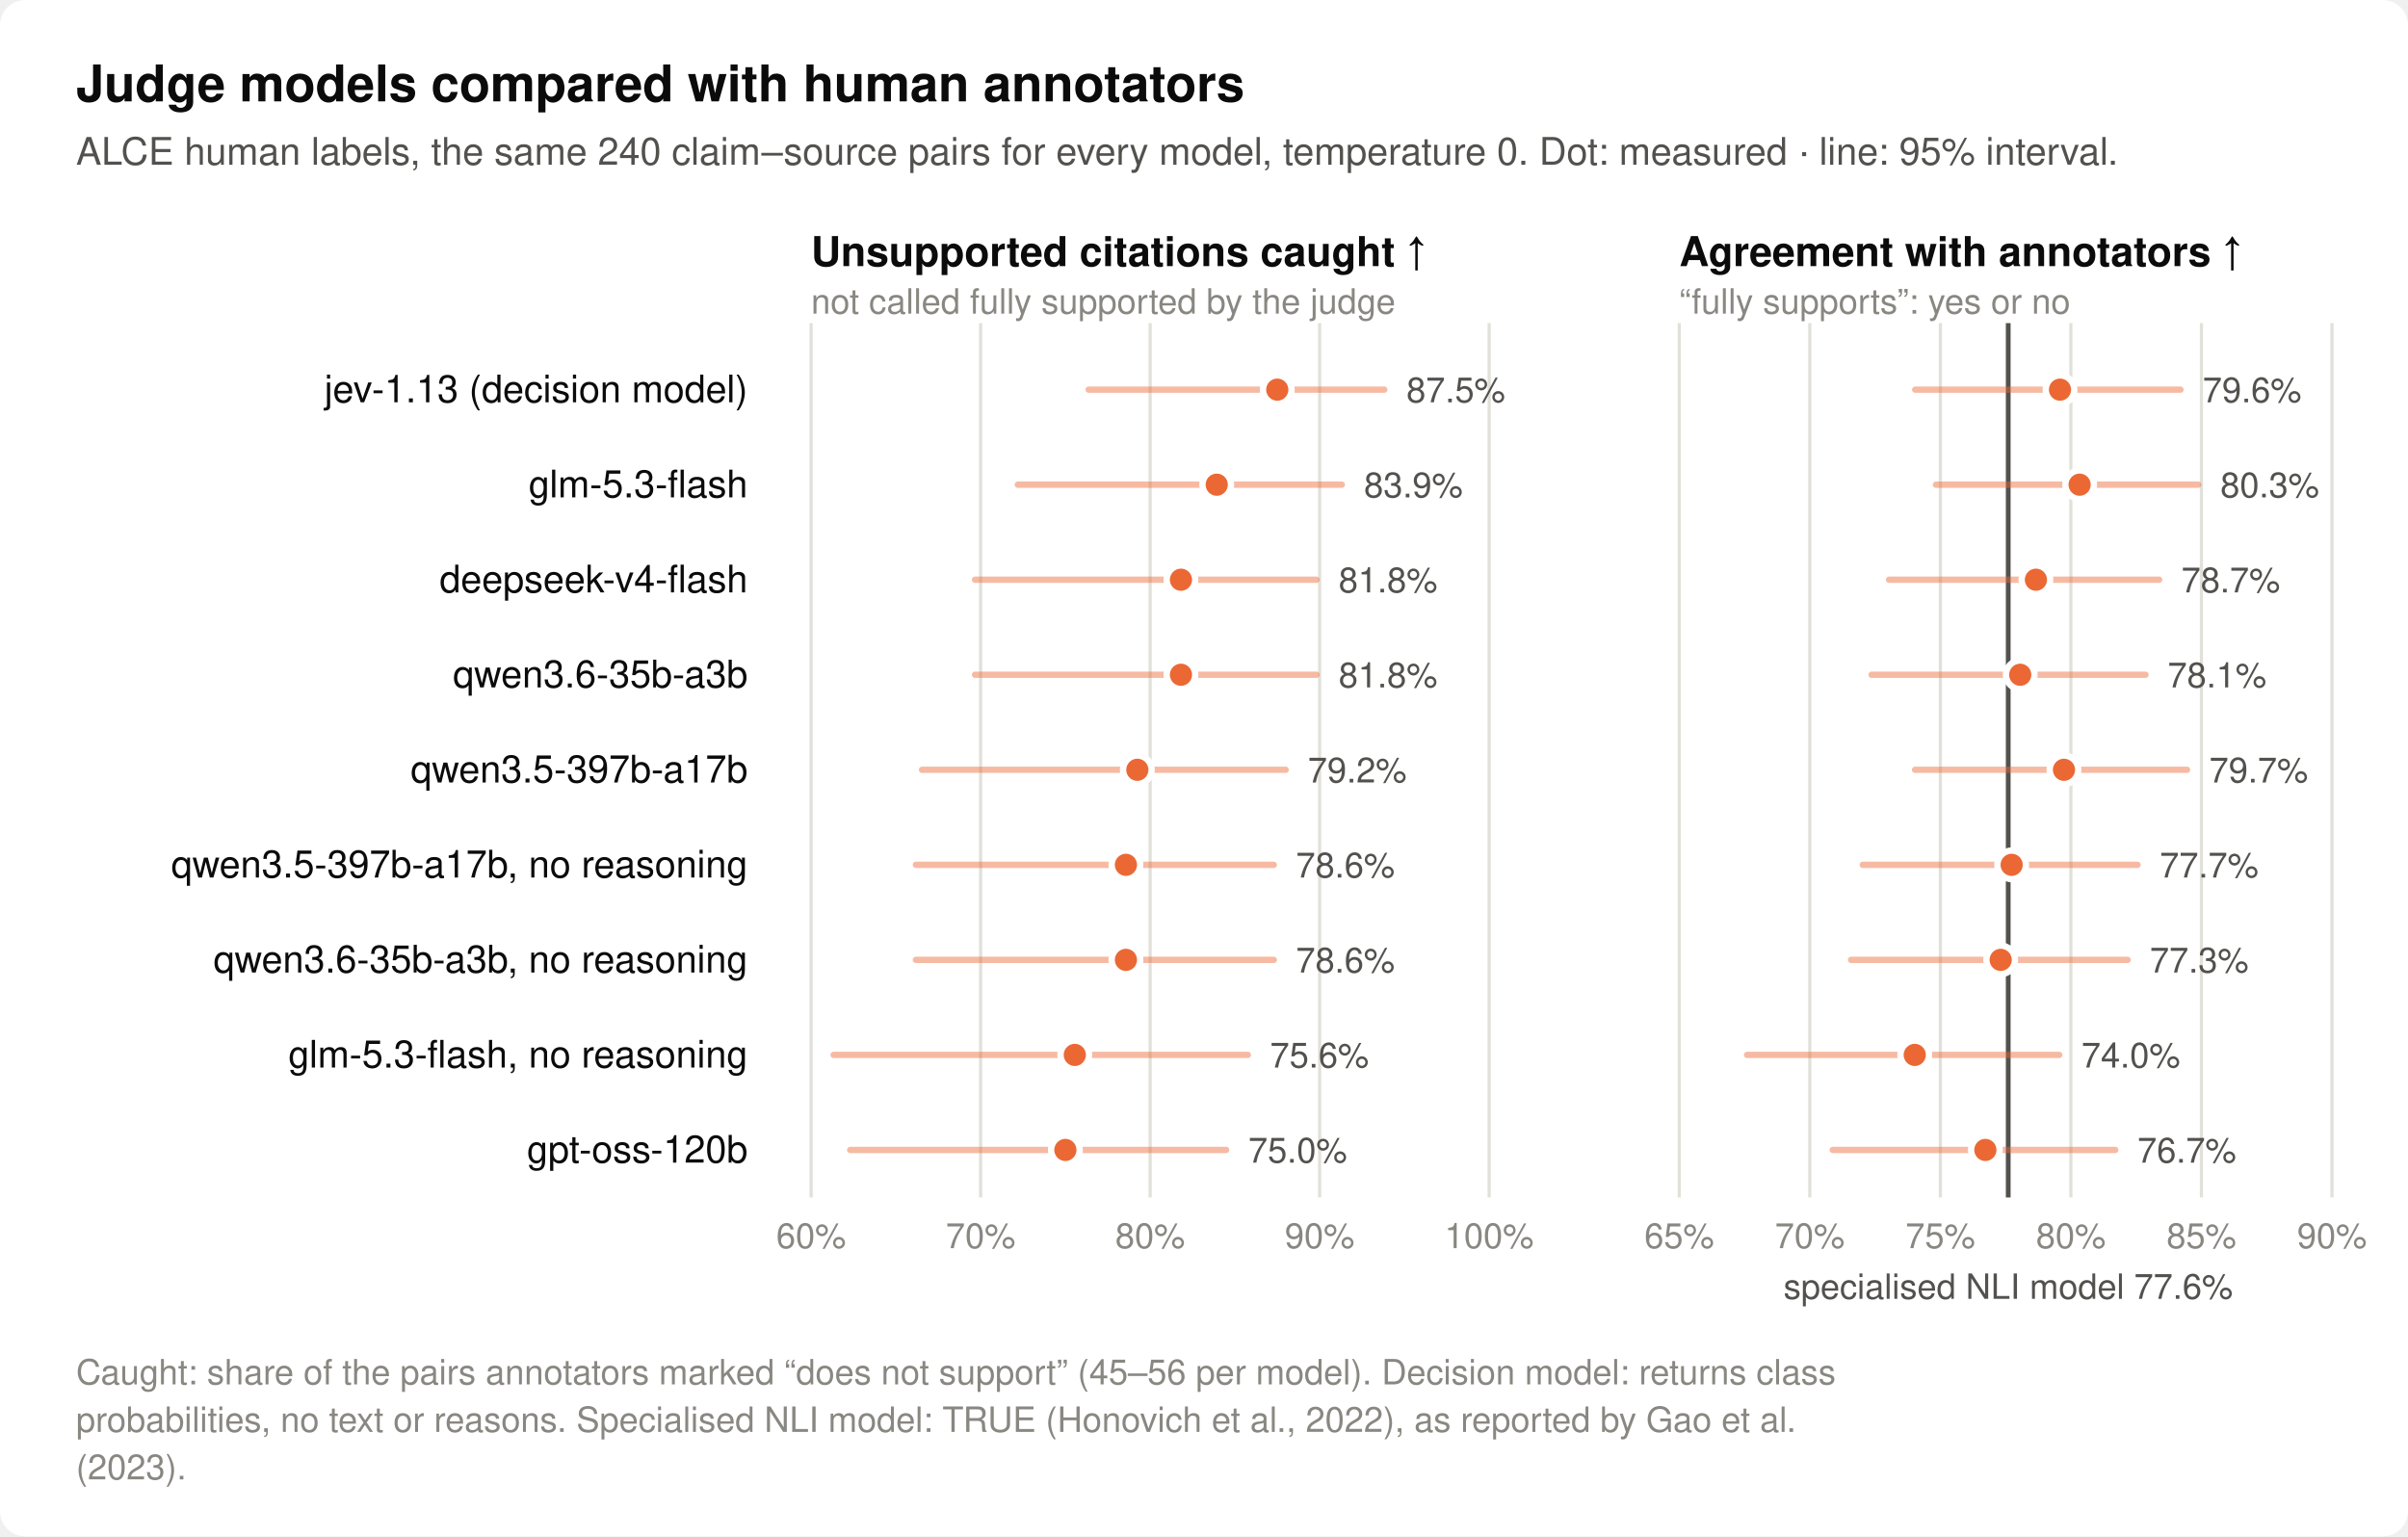
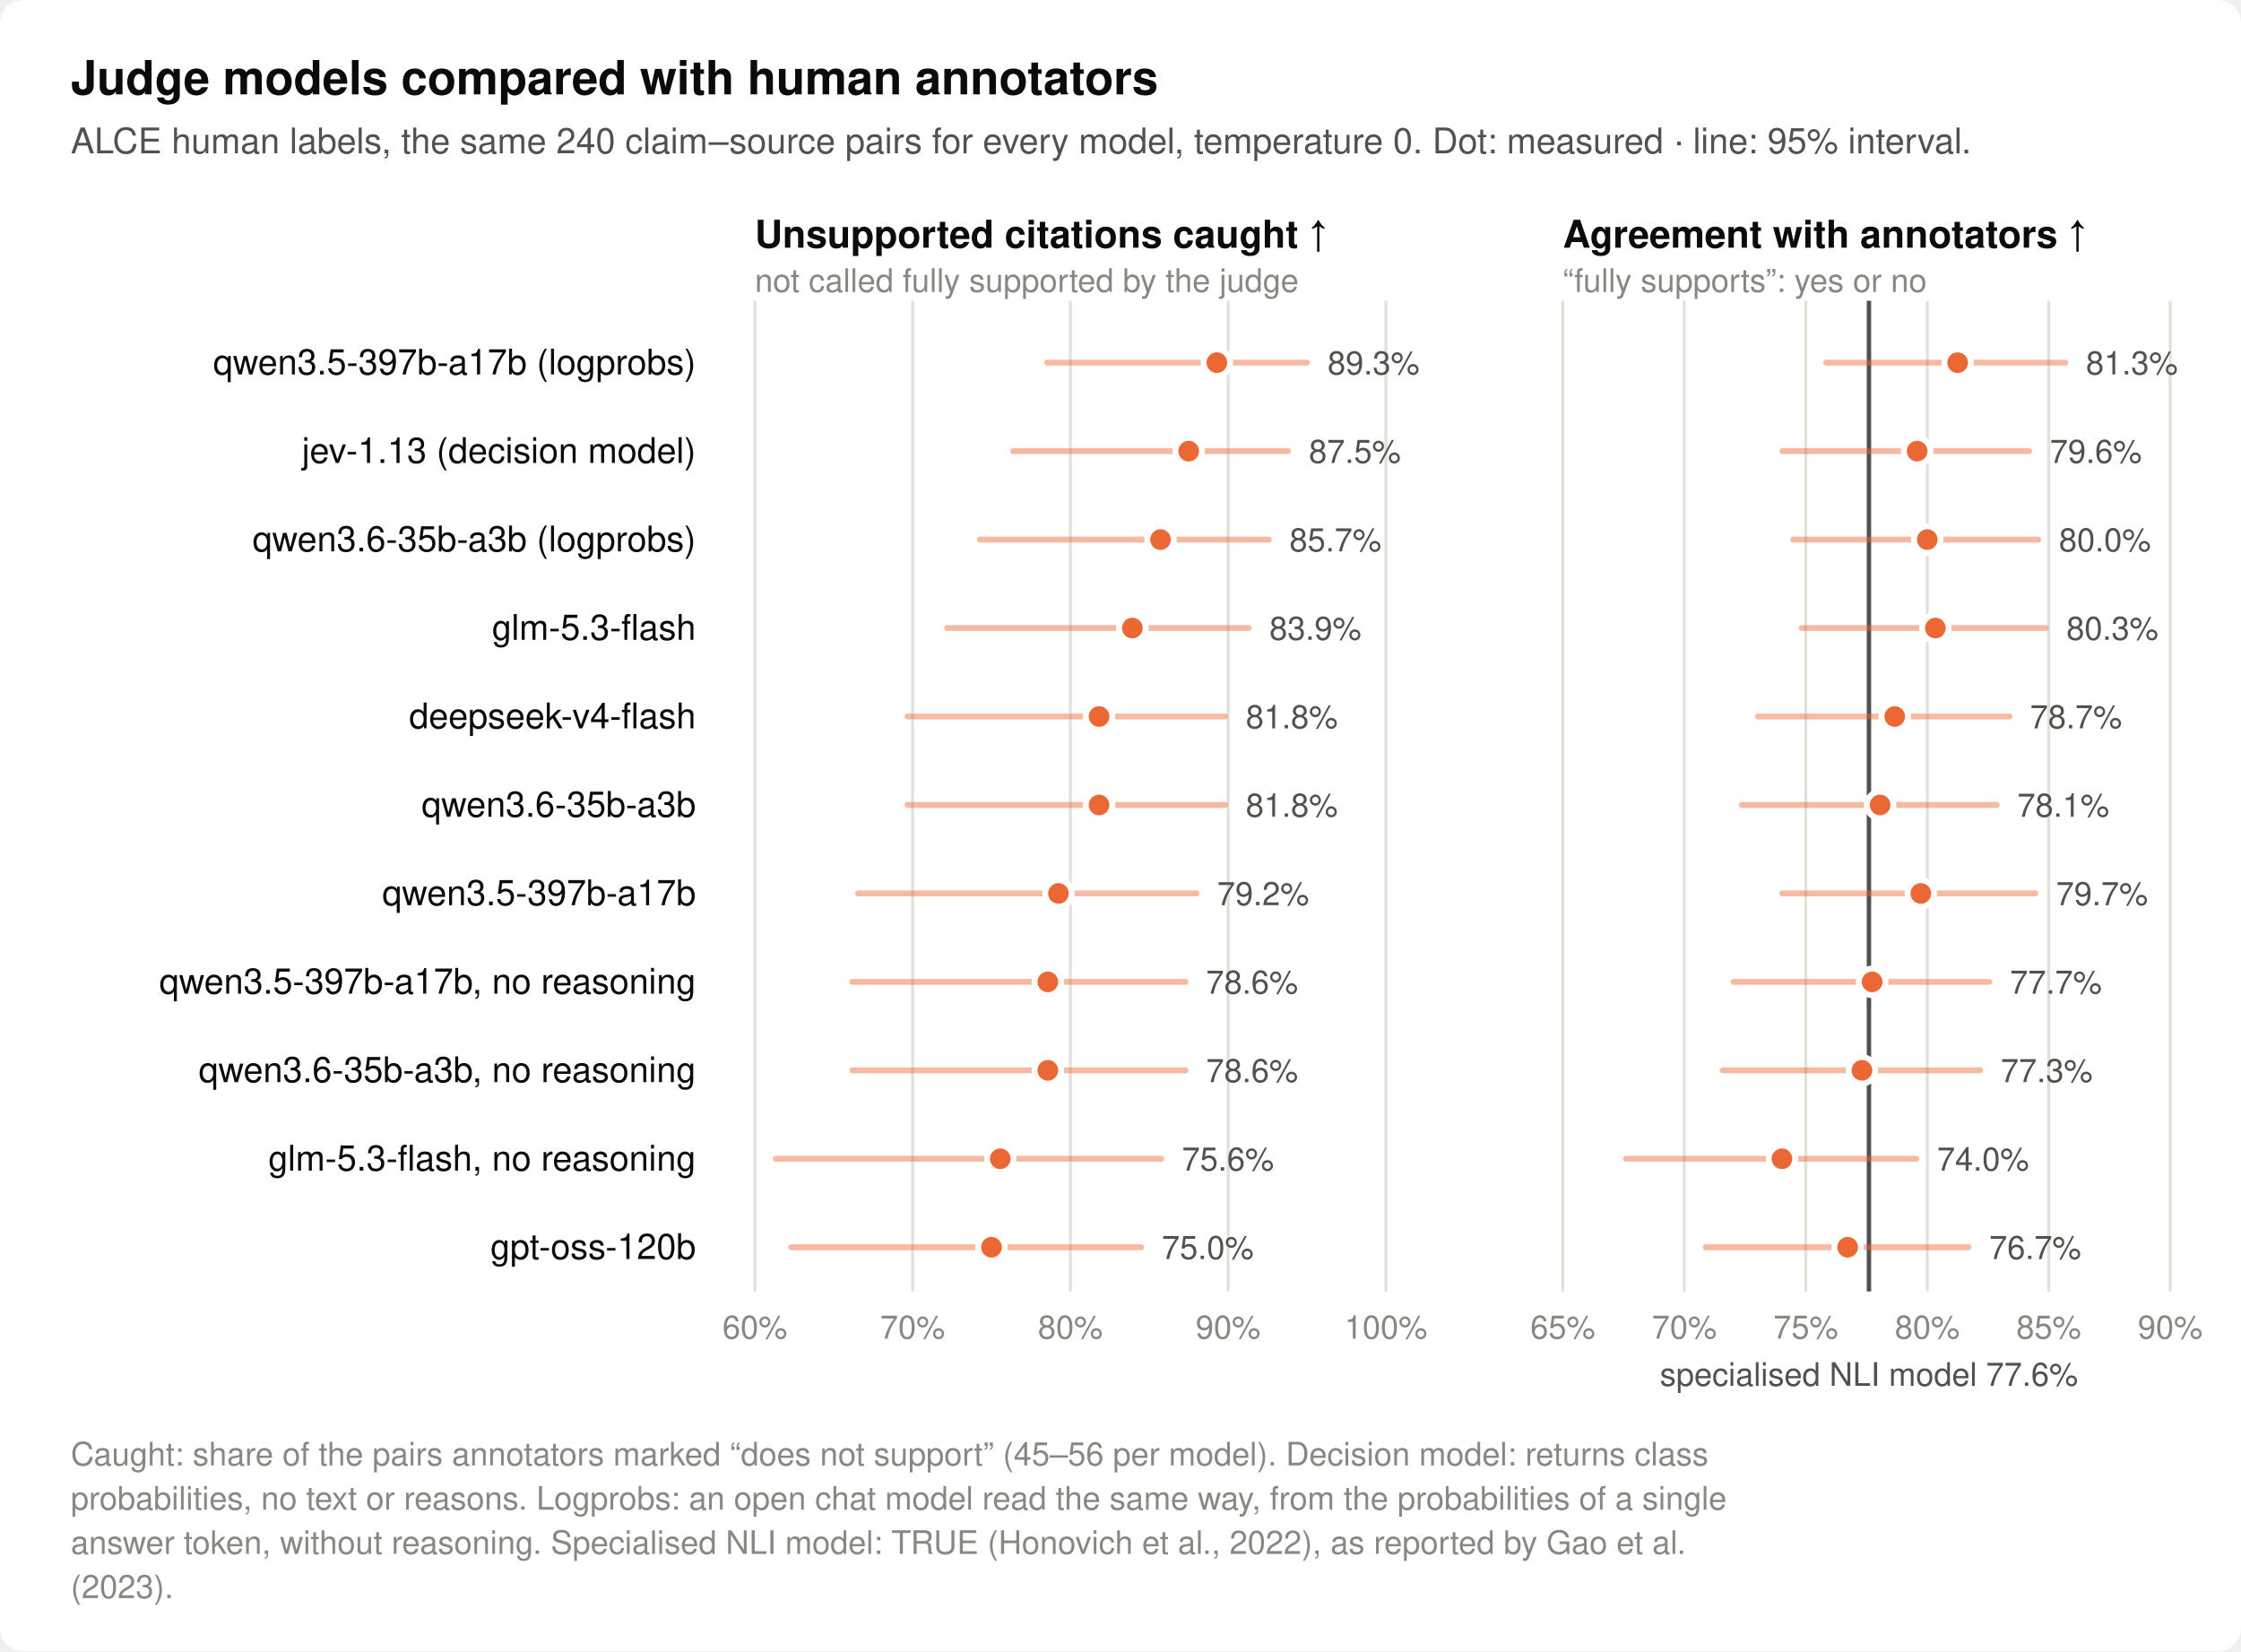
- <svg xmlns="http://www.w3.org/2000/svg" width="760" height="485" viewBox="0 0 760 485" role="img" aria-label="Judge models compared against human annotators" font-family="system-ui, -apple-system, &quot;Segoe UI&quot;, Helvetica, Arial, sans-serif">
-   <rect width="760" height="485" rx="8" fill="#ffffff" />
+ <svg xmlns="http://www.w3.org/2000/svg" width="760" height="560" viewBox="0 0 760 560" role="img" aria-label="Judge models compared against human annotators" font-family="system-ui, -apple-system, &quot;Segoe UI&quot;, Helvetica, Arial, sans-serif">
+   <rect width="760" height="560" rx="8" fill="#ffffff" />
  <text x="24" y="32" font-size="16" font-weight="600" fill="#0b0b0b" text-anchor="start">Judge models compared with human annotators</text>
  <text x="24" y="52" font-size="12" font-weight="400" fill="#52514e" text-anchor="start">ALCE human labels, the same 240 claim–source pairs for every model, temperature 0. Dot: measured · line: 95% interval.</text>
  <text x="256" y="84" font-size="13" font-weight="600" fill="#0b0b0b" text-anchor="start">Unsupported citations caught ↑</text>
  <text x="256" y="99" font-size="11" font-weight="400" fill="#898781" text-anchor="start">not called fully supported by the judge</text>
  <text x="530" y="84" font-size="13" font-weight="600" fill="#0b0b0b" text-anchor="start">Agreement with annotators ↑</text>
  <text x="530" y="99" font-size="11" font-weight="400" fill="#898781" text-anchor="start">“fully supports”: yes or no</text>
-   <line x1="256" y1="102" x2="256" y2="378" stroke="#e1e0d9" stroke-width="1" />
-   <text x="256" y="394" font-size="11" font-weight="400" fill="#898781" text-anchor="middle" font-variant-numeric="tabular-nums">60%</text>
-   <line x1="309.5" y1="102" x2="309.5" y2="378" stroke="#e1e0d9" stroke-width="1" />
-   <text x="309.5" y="394" font-size="11" font-weight="400" fill="#898781" text-anchor="middle" font-variant-numeric="tabular-nums">70%</text>
-   <line x1="363" y1="102" x2="363" y2="378" stroke="#e1e0d9" stroke-width="1" />
-   <text x="363" y="394" font-size="11" font-weight="400" fill="#898781" text-anchor="middle" font-variant-numeric="tabular-nums">80%</text>
-   <line x1="416.5" y1="102" x2="416.5" y2="378" stroke="#e1e0d9" stroke-width="1" />
-   <text x="416.5" y="394" font-size="11" font-weight="400" fill="#898781" text-anchor="middle" font-variant-numeric="tabular-nums">90%</text>
-   <line x1="470" y1="102" x2="470" y2="378" stroke="#e1e0d9" stroke-width="1" />
-   <text x="470" y="394" font-size="11" font-weight="400" fill="#898781" text-anchor="middle" font-variant-numeric="tabular-nums">100%</text>
-   <line x1="530" y1="102" x2="530" y2="378" stroke="#e1e0d9" stroke-width="1" />
-   <text x="530" y="394" font-size="11" font-weight="400" fill="#898781" text-anchor="middle" font-variant-numeric="tabular-nums">65%</text>
-   <line x1="571.2" y1="102" x2="571.2" y2="378" stroke="#e1e0d9" stroke-width="1" />
-   <text x="571.2" y="394" font-size="11" font-weight="400" fill="#898781" text-anchor="middle" font-variant-numeric="tabular-nums">70%</text>
-   <line x1="612.4" y1="102" x2="612.4" y2="378" stroke="#e1e0d9" stroke-width="1" />
-   <text x="612.4" y="394" font-size="11" font-weight="400" fill="#898781" text-anchor="middle" font-variant-numeric="tabular-nums">75%</text>
-   <line x1="653.6" y1="102" x2="653.6" y2="378" stroke="#e1e0d9" stroke-width="1" />
-   <text x="653.6" y="394" font-size="11" font-weight="400" fill="#898781" text-anchor="middle" font-variant-numeric="tabular-nums">80%</text>
-   <line x1="694.8" y1="102" x2="694.8" y2="378" stroke="#e1e0d9" stroke-width="1" />
-   <text x="694.8" y="394" font-size="11" font-weight="400" fill="#898781" text-anchor="middle" font-variant-numeric="tabular-nums">85%</text>
-   <line x1="736" y1="102" x2="736" y2="378" stroke="#e1e0d9" stroke-width="1" />
-   <text x="736" y="394" font-size="11" font-weight="400" fill="#898781" text-anchor="middle" font-variant-numeric="tabular-nums">90%</text>
-   <line x1="633.824" y1="102" x2="633.824" y2="378" stroke="#52514e" stroke-width="1.5" />
-   <text x="633.824" y="410" font-size="11" font-weight="400" fill="#52514e" text-anchor="middle">specialised NLI model 77.6%</text>
-   <text x="236" y="127" font-size="12" font-weight="400" fill="#0b0b0b" text-anchor="end">jev-1.13 (decision model)</text>
-   <line x1="343.602" y1="123" x2="436.889" y2="123" stroke="#eb6834" stroke-opacity="0.45" stroke-width="2" stroke-linecap="round" />
-   <circle cx="403.125" cy="123" r="4.5" fill="#eb6834" stroke="#ffffff" stroke-width="2" />
-   <text x="443.889" y="127" font-size="11" font-weight="400" fill="#52514e" text-anchor="start" font-variant-numeric="tabular-nums">87.5%</text>
-   <line x1="604.46" y1="123" x2="688.193" y2="123" stroke="#eb6834" stroke-opacity="0.45" stroke-width="2" stroke-linecap="round" />
-   <circle cx="650.167" cy="123" r="4.5" fill="#eb6834" stroke="#ffffff" stroke-width="2" />
-   <text x="695.193" y="127" font-size="11" font-weight="400" fill="#52514e" text-anchor="start" font-variant-numeric="tabular-nums">79.6%</text>
-   <text x="236" y="157" font-size="12" font-weight="400" fill="#0b0b0b" text-anchor="end">glm-5.3-flash</text>
-   <line x1="321.235" y1="153" x2="423.495" y2="153" stroke="#eb6834" stroke-opacity="0.45" stroke-width="2" stroke-linecap="round" />
-   <circle cx="384.018" cy="153" r="4.5" fill="#eb6834" stroke="#ffffff" stroke-width="2" />
-   <text x="430.495" y="157" font-size="11" font-weight="400" fill="#52514e" text-anchor="start" font-variant-numeric="tabular-nums">83.9%</text>
-   <line x1="611.022" y1="153" x2="693.786" y2="153" stroke="#eb6834" stroke-opacity="0.45" stroke-width="2" stroke-linecap="round" />
-   <circle cx="656.358" cy="153" r="4.5" fill="#eb6834" stroke="#ffffff" stroke-width="2" />
-   <text x="700.786" y="157" font-size="11" font-weight="400" fill="#52514e" text-anchor="start" font-variant-numeric="tabular-nums">80.3%</text>
-   <text x="236" y="187" font-size="12" font-weight="400" fill="#0b0b0b" text-anchor="end">deepseek-v4-flash</text>
-   <line x1="307.731" y1="183" x2="415.497" y2="183" stroke="#eb6834" stroke-opacity="0.45" stroke-width="2" stroke-linecap="round" />
-   <circle cx="372.727" cy="183" r="4.5" fill="#eb6834" stroke="#ffffff" stroke-width="2" />
-   <text x="422.497" y="187" font-size="11" font-weight="400" fill="#52514e" text-anchor="start" font-variant-numeric="tabular-nums">81.8%</text>
-   <line x1="596.207" y1="183" x2="681.456" y2="183" stroke="#eb6834" stroke-opacity="0.45" stroke-width="2" stroke-linecap="round" />
-   <circle cx="642.567" cy="183" r="4.5" fill="#eb6834" stroke="#ffffff" stroke-width="2" />
-   <text x="688.456" y="187" font-size="11" font-weight="400" fill="#52514e" text-anchor="start" font-variant-numeric="tabular-nums">78.7%</text>
-   <text x="236" y="217" font-size="12" font-weight="400" fill="#0b0b0b" text-anchor="end">qwen3.6-35b-a3b</text>
-   <line x1="307.731" y1="213" x2="415.497" y2="213" stroke="#eb6834" stroke-opacity="0.45" stroke-width="2" stroke-linecap="round" />
-   <circle cx="372.727" cy="213" r="4.5" fill="#eb6834" stroke="#ffffff" stroke-width="2" />
-   <text x="422.497" y="217" font-size="11" font-weight="400" fill="#52514e" text-anchor="start" font-variant-numeric="tabular-nums">81.8%</text>
-   <line x1="590.693" y1="213" x2="677.145" y2="213" stroke="#eb6834" stroke-opacity="0.45" stroke-width="2" stroke-linecap="round" />
-   <circle cx="637.607" cy="213" r="4.5" fill="#eb6834" stroke="#ffffff" stroke-width="2" />
-   <text x="684.145" y="217" font-size="11" font-weight="400" fill="#52514e" text-anchor="start" font-variant-numeric="tabular-nums">78.1%</text>
-   <text x="236" y="247" font-size="12" font-weight="400" fill="#0b0b0b" text-anchor="end">qwen3.5-397b-a17b</text>
-   <line x1="291" y1="243" x2="405.776" y2="243" stroke="#eb6834" stroke-opacity="0.45" stroke-width="2" stroke-linecap="round" />
-   <circle cx="358.962" cy="243" r="4.5" fill="#eb6834" stroke="#ffffff" stroke-width="2" />
-   <text x="412.776" y="247" font-size="11" font-weight="400" fill="#52514e" text-anchor="start" font-variant-numeric="tabular-nums">79.2%</text>
-   <line x1="604.422" y1="243" x2="690.267" y2="243" stroke="#eb6834" stroke-opacity="0.45" stroke-width="2" stroke-linecap="round" />
-   <circle cx="651.422" cy="243" r="4.5" fill="#eb6834" stroke="#ffffff" stroke-width="2" />
-   <text x="697.267" y="247" font-size="11" font-weight="400" fill="#52514e" text-anchor="start" font-variant-numeric="tabular-nums">79.7%</text>
-   <text x="236" y="277" font-size="12" font-weight="400" fill="#0b0b0b" text-anchor="end">qwen3.5-397b-a17b, no reasoning</text>
-   <line x1="289.065" y1="273" x2="402.024" y2="273" stroke="#eb6834" stroke-opacity="0.45" stroke-width="2" stroke-linecap="round" />
-   <circle cx="355.357" cy="273" r="4.5" fill="#eb6834" stroke="#ffffff" stroke-width="2" />
-   <text x="409.024" y="277" font-size="11" font-weight="400" fill="#52514e" text-anchor="start" font-variant-numeric="tabular-nums">78.6%</text>
-   <line x1="587.914" y1="273" x2="674.635" y2="273" stroke="#eb6834" stroke-opacity="0.45" stroke-width="2" stroke-linecap="round" />
-   <circle cx="634.904" cy="273" r="4.5" fill="#eb6834" stroke="#ffffff" stroke-width="2" />
-   <text x="681.635" y="277" font-size="11" font-weight="400" fill="#52514e" text-anchor="start" font-variant-numeric="tabular-nums">77.7%</text>
-   <text x="236" y="307" font-size="12" font-weight="400" fill="#0b0b0b" text-anchor="end">qwen3.6-35b-a3b, no reasoning</text>
-   <line x1="289.065" y1="303" x2="402.024" y2="303" stroke="#eb6834" stroke-opacity="0.45" stroke-width="2" stroke-linecap="round" />
-   <circle cx="355.357" cy="303" r="4.5" fill="#eb6834" stroke="#ffffff" stroke-width="2" />
-   <text x="409.024" y="307" font-size="11" font-weight="400" fill="#52514e" text-anchor="start" font-variant-numeric="tabular-nums">78.6%</text>
-   <line x1="584.225" y1="303" x2="671.51" y2="303" stroke="#eb6834" stroke-opacity="0.45" stroke-width="2" stroke-linecap="round" />
-   <circle cx="631.442" cy="303" r="4.5" fill="#eb6834" stroke="#ffffff" stroke-width="2" />
-   <text x="678.51" y="307" font-size="11" font-weight="400" fill="#52514e" text-anchor="start" font-variant-numeric="tabular-nums">77.3%</text>
-   <text x="236" y="337" font-size="12" font-weight="400" fill="#0b0b0b" text-anchor="end">glm-5.3-flash, no reasoning</text>
-   <line x1="263.096" y1="333" x2="393.841" y2="333" stroke="#eb6834" stroke-opacity="0.45" stroke-width="2" stroke-linecap="round" />
-   <circle cx="339.222" cy="333" r="4.5" fill="#eb6834" stroke="#ffffff" stroke-width="2" />
-   <text x="400.841" y="337" font-size="11" font-weight="400" fill="#52514e" text-anchor="start" font-variant-numeric="tabular-nums">75.6%</text>
-   <line x1="551.401" y1="333" x2="649.926" y2="333" stroke="#eb6834" stroke-opacity="0.45" stroke-width="2" stroke-linecap="round" />
-   <circle cx="604.322" cy="333" r="4.5" fill="#eb6834" stroke="#ffffff" stroke-width="2" />
-   <text x="656.926" y="337" font-size="11" font-weight="400" fill="#52514e" text-anchor="start" font-variant-numeric="tabular-nums">74.0%</text>
-   <text x="236" y="367" font-size="12" font-weight="400" fill="#0b0b0b" text-anchor="end">gpt-oss-120b</text>
-   <line x1="268.343" y1="363" x2="386.985" y2="363" stroke="#eb6834" stroke-opacity="0.45" stroke-width="2" stroke-linecap="round" />
-   <circle cx="336.25" cy="363" r="4.5" fill="#eb6834" stroke="#ffffff" stroke-width="2" />
-   <text x="393.985" y="367" font-size="11" font-weight="400" fill="#52514e" text-anchor="start" font-variant-numeric="tabular-nums">75.0%</text>
-   <line x1="578.434" y1="363" x2="667.606" y2="363" stroke="#eb6834" stroke-opacity="0.45" stroke-width="2" stroke-linecap="round" />
-   <circle cx="626.607" cy="363" r="4.5" fill="#eb6834" stroke="#ffffff" stroke-width="2" />
-   <text x="674.606" y="367" font-size="11" font-weight="400" fill="#52514e" text-anchor="start" font-variant-numeric="tabular-nums">76.7%</text>
-   <text x="24" y="437" font-size="11" font-weight="400" fill="#898781" text-anchor="start">Caught: share of the pairs annotators marked “does not support” (45–56 per model). Decision model: returns class</text>
-   <text x="24" y="452" font-size="11" font-weight="400" fill="#898781" text-anchor="start">probabilities, no text or reasons. Specialised NLI model: TRUE (Honovich et al., 2022), as reported by Gao et al.</text>
-   <text x="24" y="467" font-size="11" font-weight="400" fill="#898781" text-anchor="start">(2023).</text>
+   <line x1="256" y1="102" x2="256" y2="438" stroke="#e1e0d9" stroke-width="1" />
+   <text x="256" y="454" font-size="11" font-weight="400" fill="#898781" text-anchor="middle" font-variant-numeric="tabular-nums">60%</text>
+   <line x1="309.5" y1="102" x2="309.5" y2="438" stroke="#e1e0d9" stroke-width="1" />
+   <text x="309.5" y="454" font-size="11" font-weight="400" fill="#898781" text-anchor="middle" font-variant-numeric="tabular-nums">70%</text>
+   <line x1="363" y1="102" x2="363" y2="438" stroke="#e1e0d9" stroke-width="1" />
+   <text x="363" y="454" font-size="11" font-weight="400" fill="#898781" text-anchor="middle" font-variant-numeric="tabular-nums">80%</text>
+   <line x1="416.5" y1="102" x2="416.5" y2="438" stroke="#e1e0d9" stroke-width="1" />
+   <text x="416.5" y="454" font-size="11" font-weight="400" fill="#898781" text-anchor="middle" font-variant-numeric="tabular-nums">90%</text>
+   <line x1="470" y1="102" x2="470" y2="438" stroke="#e1e0d9" stroke-width="1" />
+   <text x="470" y="454" font-size="11" font-weight="400" fill="#898781" text-anchor="middle" font-variant-numeric="tabular-nums">100%</text>
+   <line x1="530" y1="102" x2="530" y2="438" stroke="#e1e0d9" stroke-width="1" />
+   <text x="530" y="454" font-size="11" font-weight="400" fill="#898781" text-anchor="middle" font-variant-numeric="tabular-nums">65%</text>
+   <line x1="571.2" y1="102" x2="571.2" y2="438" stroke="#e1e0d9" stroke-width="1" />
+   <text x="571.2" y="454" font-size="11" font-weight="400" fill="#898781" text-anchor="middle" font-variant-numeric="tabular-nums">70%</text>
+   <line x1="612.4" y1="102" x2="612.4" y2="438" stroke="#e1e0d9" stroke-width="1" />
+   <text x="612.4" y="454" font-size="11" font-weight="400" fill="#898781" text-anchor="middle" font-variant-numeric="tabular-nums">75%</text>
+   <line x1="653.6" y1="102" x2="653.6" y2="438" stroke="#e1e0d9" stroke-width="1" />
+   <text x="653.6" y="454" font-size="11" font-weight="400" fill="#898781" text-anchor="middle" font-variant-numeric="tabular-nums">80%</text>
+   <line x1="694.8" y1="102" x2="694.8" y2="438" stroke="#e1e0d9" stroke-width="1" />
+   <text x="694.8" y="454" font-size="11" font-weight="400" fill="#898781" text-anchor="middle" font-variant-numeric="tabular-nums">85%</text>
+   <line x1="736" y1="102" x2="736" y2="438" stroke="#e1e0d9" stroke-width="1" />
+   <text x="736" y="454" font-size="11" font-weight="400" fill="#898781" text-anchor="middle" font-variant-numeric="tabular-nums">90%</text>
+   <line x1="633.824" y1="102" x2="633.824" y2="438" stroke="#52514e" stroke-width="1.5" />
+   <text x="633.824" y="470" font-size="11" font-weight="400" fill="#52514e" text-anchor="middle">specialised NLI model 77.6%</text>
+   <text x="236" y="127" font-size="12" font-weight="400" fill="#0b0b0b" text-anchor="end">qwen3.5-397b-a17b (logprobs)</text>
+   <line x1="355.143" y1="123" x2="443.229" y2="123" stroke="#eb6834" stroke-opacity="0.45" stroke-width="2" stroke-linecap="round" />
+   <circle cx="412.679" cy="123" r="4.5" fill="#eb6834" stroke="#ffffff" stroke-width="2" />
+   <text x="450.229" y="127" font-size="11" font-weight="400" fill="#52514e" text-anchor="start" font-variant-numeric="tabular-nums">89.3%</text>
+   <line x1="619.271" y1="123" x2="700.415" y2="123" stroke="#eb6834" stroke-opacity="0.45" stroke-width="2" stroke-linecap="round" />
+   <circle cx="663.9" cy="123" r="4.5" fill="#eb6834" stroke="#ffffff" stroke-width="2" />
+   <text x="707.415" y="127" font-size="11" font-weight="400" fill="#52514e" text-anchor="start" font-variant-numeric="tabular-nums">81.3%</text>
+   <text x="236" y="157" font-size="12" font-weight="400" fill="#0b0b0b" text-anchor="end">jev-1.13 (decision model)</text>
+   <line x1="343.602" y1="153" x2="436.889" y2="153" stroke="#eb6834" stroke-opacity="0.45" stroke-width="2" stroke-linecap="round" />
+   <circle cx="403.125" cy="153" r="4.5" fill="#eb6834" stroke="#ffffff" stroke-width="2" />
+   <text x="443.889" y="157" font-size="11" font-weight="400" fill="#52514e" text-anchor="start" font-variant-numeric="tabular-nums">87.5%</text>
+   <line x1="604.46" y1="153" x2="688.193" y2="153" stroke="#eb6834" stroke-opacity="0.45" stroke-width="2" stroke-linecap="round" />
+   <circle cx="650.167" cy="153" r="4.5" fill="#eb6834" stroke="#ffffff" stroke-width="2" />
+   <text x="695.193" y="157" font-size="11" font-weight="400" fill="#52514e" text-anchor="start" font-variant-numeric="tabular-nums">79.6%</text>
+   <text x="236" y="187" font-size="12" font-weight="400" fill="#0b0b0b" text-anchor="end">qwen3.6-35b-a3b (logprobs)</text>
+   <line x1="332.312" y1="183" x2="430.299" y2="183" stroke="#eb6834" stroke-opacity="0.45" stroke-width="2" stroke-linecap="round" />
+   <circle cx="393.571" cy="183" r="4.5" fill="#eb6834" stroke="#ffffff" stroke-width="2" />
+   <text x="437.299" y="187" font-size="11" font-weight="400" fill="#52514e" text-anchor="start" font-variant-numeric="tabular-nums">85.7%</text>
+   <line x1="608.152" y1="183" x2="691.259" y2="183" stroke="#eb6834" stroke-opacity="0.45" stroke-width="2" stroke-linecap="round" />
+   <circle cx="653.6" cy="183" r="4.5" fill="#eb6834" stroke="#ffffff" stroke-width="2" />
+   <text x="698.259" y="187" font-size="11" font-weight="400" fill="#52514e" text-anchor="start" font-variant-numeric="tabular-nums">80.0%</text>
+   <text x="236" y="217" font-size="12" font-weight="400" fill="#0b0b0b" text-anchor="end">glm-5.3-flash</text>
+   <line x1="321.235" y1="213" x2="423.495" y2="213" stroke="#eb6834" stroke-opacity="0.45" stroke-width="2" stroke-linecap="round" />
+   <circle cx="384.018" cy="213" r="4.5" fill="#eb6834" stroke="#ffffff" stroke-width="2" />
+   <text x="430.495" y="217" font-size="11" font-weight="400" fill="#52514e" text-anchor="start" font-variant-numeric="tabular-nums">83.9%</text>
+   <line x1="611.022" y1="213" x2="693.786" y2="213" stroke="#eb6834" stroke-opacity="0.45" stroke-width="2" stroke-linecap="round" />
+   <circle cx="656.358" cy="213" r="4.5" fill="#eb6834" stroke="#ffffff" stroke-width="2" />
+   <text x="700.786" y="217" font-size="11" font-weight="400" fill="#52514e" text-anchor="start" font-variant-numeric="tabular-nums">80.3%</text>
+   <text x="236" y="247" font-size="12" font-weight="400" fill="#0b0b0b" text-anchor="end">deepseek-v4-flash</text>
+   <line x1="307.731" y1="243" x2="415.497" y2="243" stroke="#eb6834" stroke-opacity="0.45" stroke-width="2" stroke-linecap="round" />
+   <circle cx="372.727" cy="243" r="4.5" fill="#eb6834" stroke="#ffffff" stroke-width="2" />
+   <text x="422.497" y="247" font-size="11" font-weight="400" fill="#52514e" text-anchor="start" font-variant-numeric="tabular-nums">81.8%</text>
+   <line x1="596.207" y1="243" x2="681.456" y2="243" stroke="#eb6834" stroke-opacity="0.45" stroke-width="2" stroke-linecap="round" />
+   <circle cx="642.567" cy="243" r="4.5" fill="#eb6834" stroke="#ffffff" stroke-width="2" />
+   <text x="688.456" y="247" font-size="11" font-weight="400" fill="#52514e" text-anchor="start" font-variant-numeric="tabular-nums">78.7%</text>
+   <text x="236" y="277" font-size="12" font-weight="400" fill="#0b0b0b" text-anchor="end">qwen3.6-35b-a3b</text>
+   <line x1="307.731" y1="273" x2="415.497" y2="273" stroke="#eb6834" stroke-opacity="0.45" stroke-width="2" stroke-linecap="round" />
+   <circle cx="372.727" cy="273" r="4.5" fill="#eb6834" stroke="#ffffff" stroke-width="2" />
+   <text x="422.497" y="277" font-size="11" font-weight="400" fill="#52514e" text-anchor="start" font-variant-numeric="tabular-nums">81.8%</text>
+   <line x1="590.693" y1="273" x2="677.145" y2="273" stroke="#eb6834" stroke-opacity="0.45" stroke-width="2" stroke-linecap="round" />
+   <circle cx="637.607" cy="273" r="4.5" fill="#eb6834" stroke="#ffffff" stroke-width="2" />
+   <text x="684.145" y="277" font-size="11" font-weight="400" fill="#52514e" text-anchor="start" font-variant-numeric="tabular-nums">78.1%</text>
+   <text x="236" y="307" font-size="12" font-weight="400" fill="#0b0b0b" text-anchor="end">qwen3.5-397b-a17b</text>
+   <line x1="291" y1="303" x2="405.776" y2="303" stroke="#eb6834" stroke-opacity="0.45" stroke-width="2" stroke-linecap="round" />
+   <circle cx="358.962" cy="303" r="4.5" fill="#eb6834" stroke="#ffffff" stroke-width="2" />
+   <text x="412.776" y="307" font-size="11" font-weight="400" fill="#52514e" text-anchor="start" font-variant-numeric="tabular-nums">79.2%</text>
+   <line x1="604.422" y1="303" x2="690.267" y2="303" stroke="#eb6834" stroke-opacity="0.45" stroke-width="2" stroke-linecap="round" />
+   <circle cx="651.422" cy="303" r="4.5" fill="#eb6834" stroke="#ffffff" stroke-width="2" />
+   <text x="697.267" y="307" font-size="11" font-weight="400" fill="#52514e" text-anchor="start" font-variant-numeric="tabular-nums">79.7%</text>
+   <text x="236" y="337" font-size="12" font-weight="400" fill="#0b0b0b" text-anchor="end">qwen3.5-397b-a17b, no reasoning</text>
+   <line x1="289.065" y1="333" x2="402.024" y2="333" stroke="#eb6834" stroke-opacity="0.45" stroke-width="2" stroke-linecap="round" />
+   <circle cx="355.357" cy="333" r="4.5" fill="#eb6834" stroke="#ffffff" stroke-width="2" />
+   <text x="409.024" y="337" font-size="11" font-weight="400" fill="#52514e" text-anchor="start" font-variant-numeric="tabular-nums">78.6%</text>
+   <line x1="587.914" y1="333" x2="674.635" y2="333" stroke="#eb6834" stroke-opacity="0.45" stroke-width="2" stroke-linecap="round" />
+   <circle cx="634.904" cy="333" r="4.5" fill="#eb6834" stroke="#ffffff" stroke-width="2" />
+   <text x="681.635" y="337" font-size="11" font-weight="400" fill="#52514e" text-anchor="start" font-variant-numeric="tabular-nums">77.7%</text>
+   <text x="236" y="367" font-size="12" font-weight="400" fill="#0b0b0b" text-anchor="end">qwen3.6-35b-a3b, no reasoning</text>
+   <line x1="289.065" y1="363" x2="402.024" y2="363" stroke="#eb6834" stroke-opacity="0.45" stroke-width="2" stroke-linecap="round" />
+   <circle cx="355.357" cy="363" r="4.5" fill="#eb6834" stroke="#ffffff" stroke-width="2" />
+   <text x="409.024" y="367" font-size="11" font-weight="400" fill="#52514e" text-anchor="start" font-variant-numeric="tabular-nums">78.6%</text>
+   <line x1="584.225" y1="363" x2="671.51" y2="363" stroke="#eb6834" stroke-opacity="0.45" stroke-width="2" stroke-linecap="round" />
+   <circle cx="631.442" cy="363" r="4.5" fill="#eb6834" stroke="#ffffff" stroke-width="2" />
+   <text x="678.51" y="367" font-size="11" font-weight="400" fill="#52514e" text-anchor="start" font-variant-numeric="tabular-nums">77.3%</text>
+   <text x="236" y="397" font-size="12" font-weight="400" fill="#0b0b0b" text-anchor="end">glm-5.3-flash, no reasoning</text>
+   <line x1="263.096" y1="393" x2="393.841" y2="393" stroke="#eb6834" stroke-opacity="0.45" stroke-width="2" stroke-linecap="round" />
+   <circle cx="339.222" cy="393" r="4.5" fill="#eb6834" stroke="#ffffff" stroke-width="2" />
+   <text x="400.841" y="397" font-size="11" font-weight="400" fill="#52514e" text-anchor="start" font-variant-numeric="tabular-nums">75.6%</text>
+   <line x1="551.401" y1="393" x2="649.926" y2="393" stroke="#eb6834" stroke-opacity="0.45" stroke-width="2" stroke-linecap="round" />
+   <circle cx="604.322" cy="393" r="4.5" fill="#eb6834" stroke="#ffffff" stroke-width="2" />
+   <text x="656.926" y="397" font-size="11" font-weight="400" fill="#52514e" text-anchor="start" font-variant-numeric="tabular-nums">74.0%</text>
+   <text x="236" y="427" font-size="12" font-weight="400" fill="#0b0b0b" text-anchor="end">gpt-oss-120b</text>
+   <line x1="268.343" y1="423" x2="386.985" y2="423" stroke="#eb6834" stroke-opacity="0.45" stroke-width="2" stroke-linecap="round" />
+   <circle cx="336.25" cy="423" r="4.5" fill="#eb6834" stroke="#ffffff" stroke-width="2" />
+   <text x="393.985" y="427" font-size="11" font-weight="400" fill="#52514e" text-anchor="start" font-variant-numeric="tabular-nums">75.0%</text>
+   <line x1="578.434" y1="423" x2="667.606" y2="423" stroke="#eb6834" stroke-opacity="0.45" stroke-width="2" stroke-linecap="round" />
+   <circle cx="626.607" cy="423" r="4.5" fill="#eb6834" stroke="#ffffff" stroke-width="2" />
+   <text x="674.606" y="427" font-size="11" font-weight="400" fill="#52514e" text-anchor="start" font-variant-numeric="tabular-nums">76.7%</text>
+   <text x="24" y="497" font-size="11" font-weight="400" fill="#898781" text-anchor="start">Caught: share of the pairs annotators marked “does not support” (45–56 per model). Decision model: returns class</text>
+   <text x="24" y="512" font-size="11" font-weight="400" fill="#898781" text-anchor="start">probabilities, no text or reasons. Logprobs: an open chat model read the same way, from the probabilities of a single</text>
+   <text x="24" y="527" font-size="11" font-weight="400" fill="#898781" text-anchor="start">answer token, without reasoning. Specialised NLI model: TRUE (Honovich et al., 2022), as reported by Gao et al.</text>
+   <text x="24" y="542" font-size="11" font-weight="400" fill="#898781" text-anchor="start">(2023).</text>
</svg>
